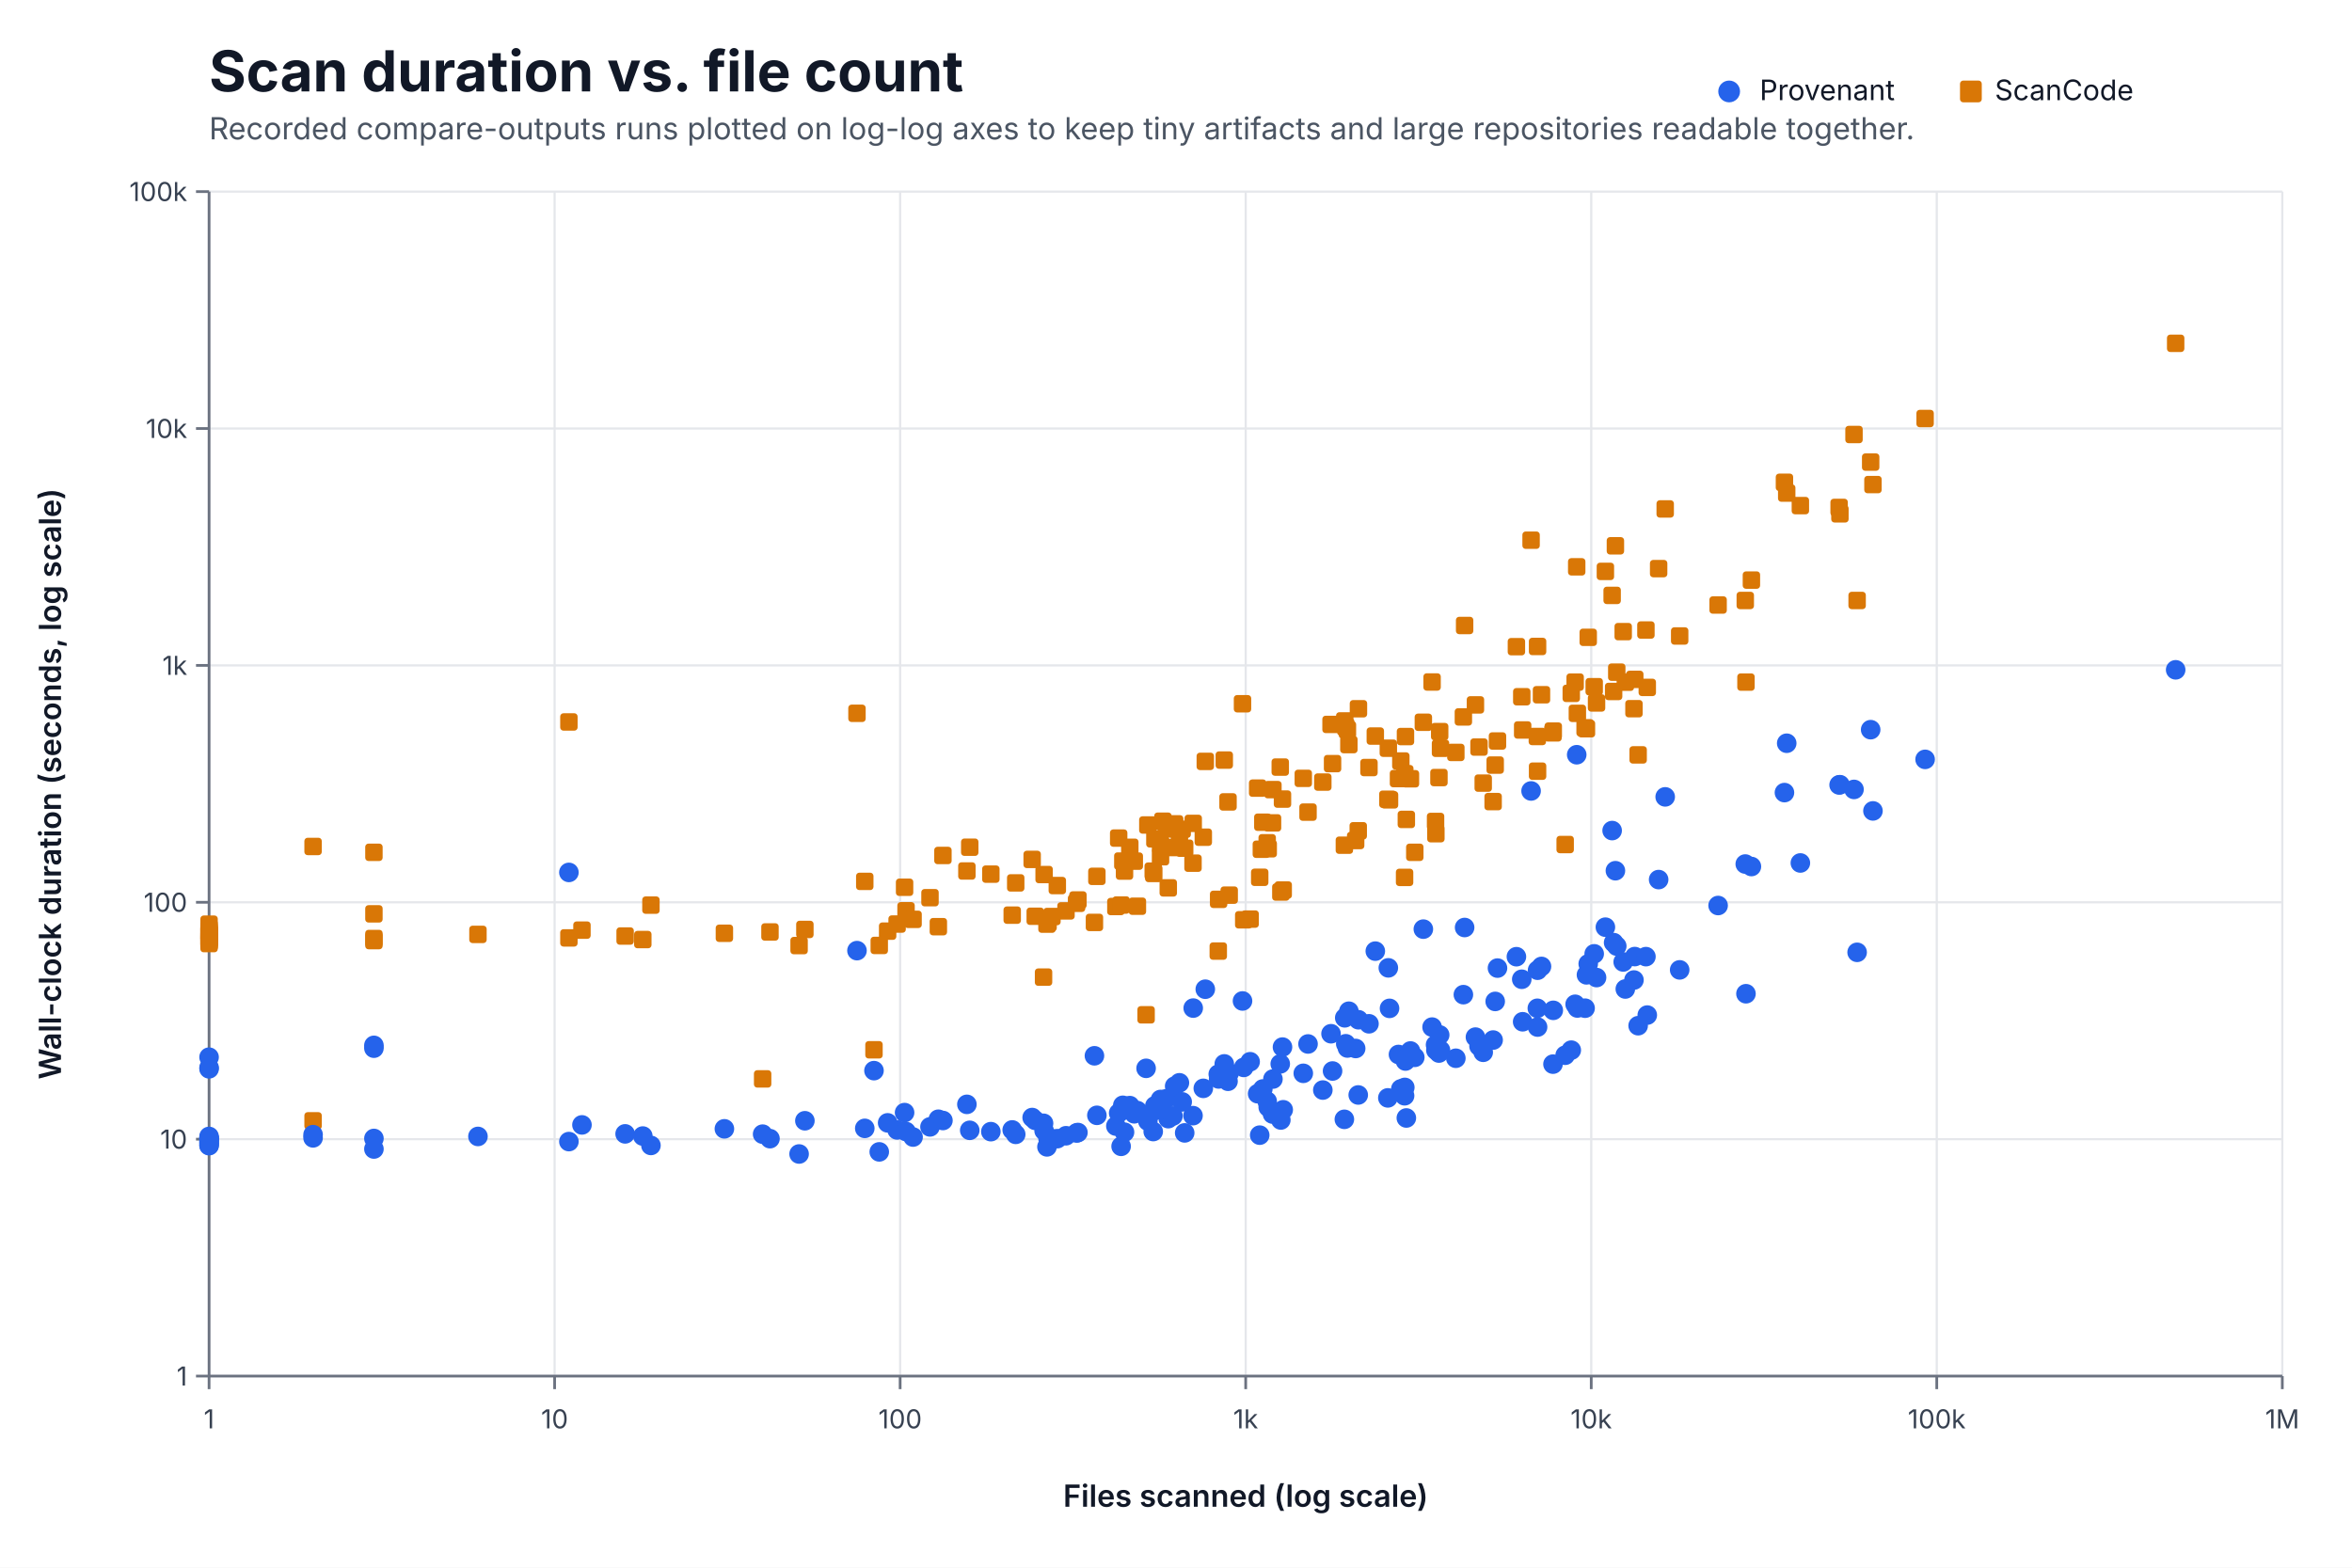
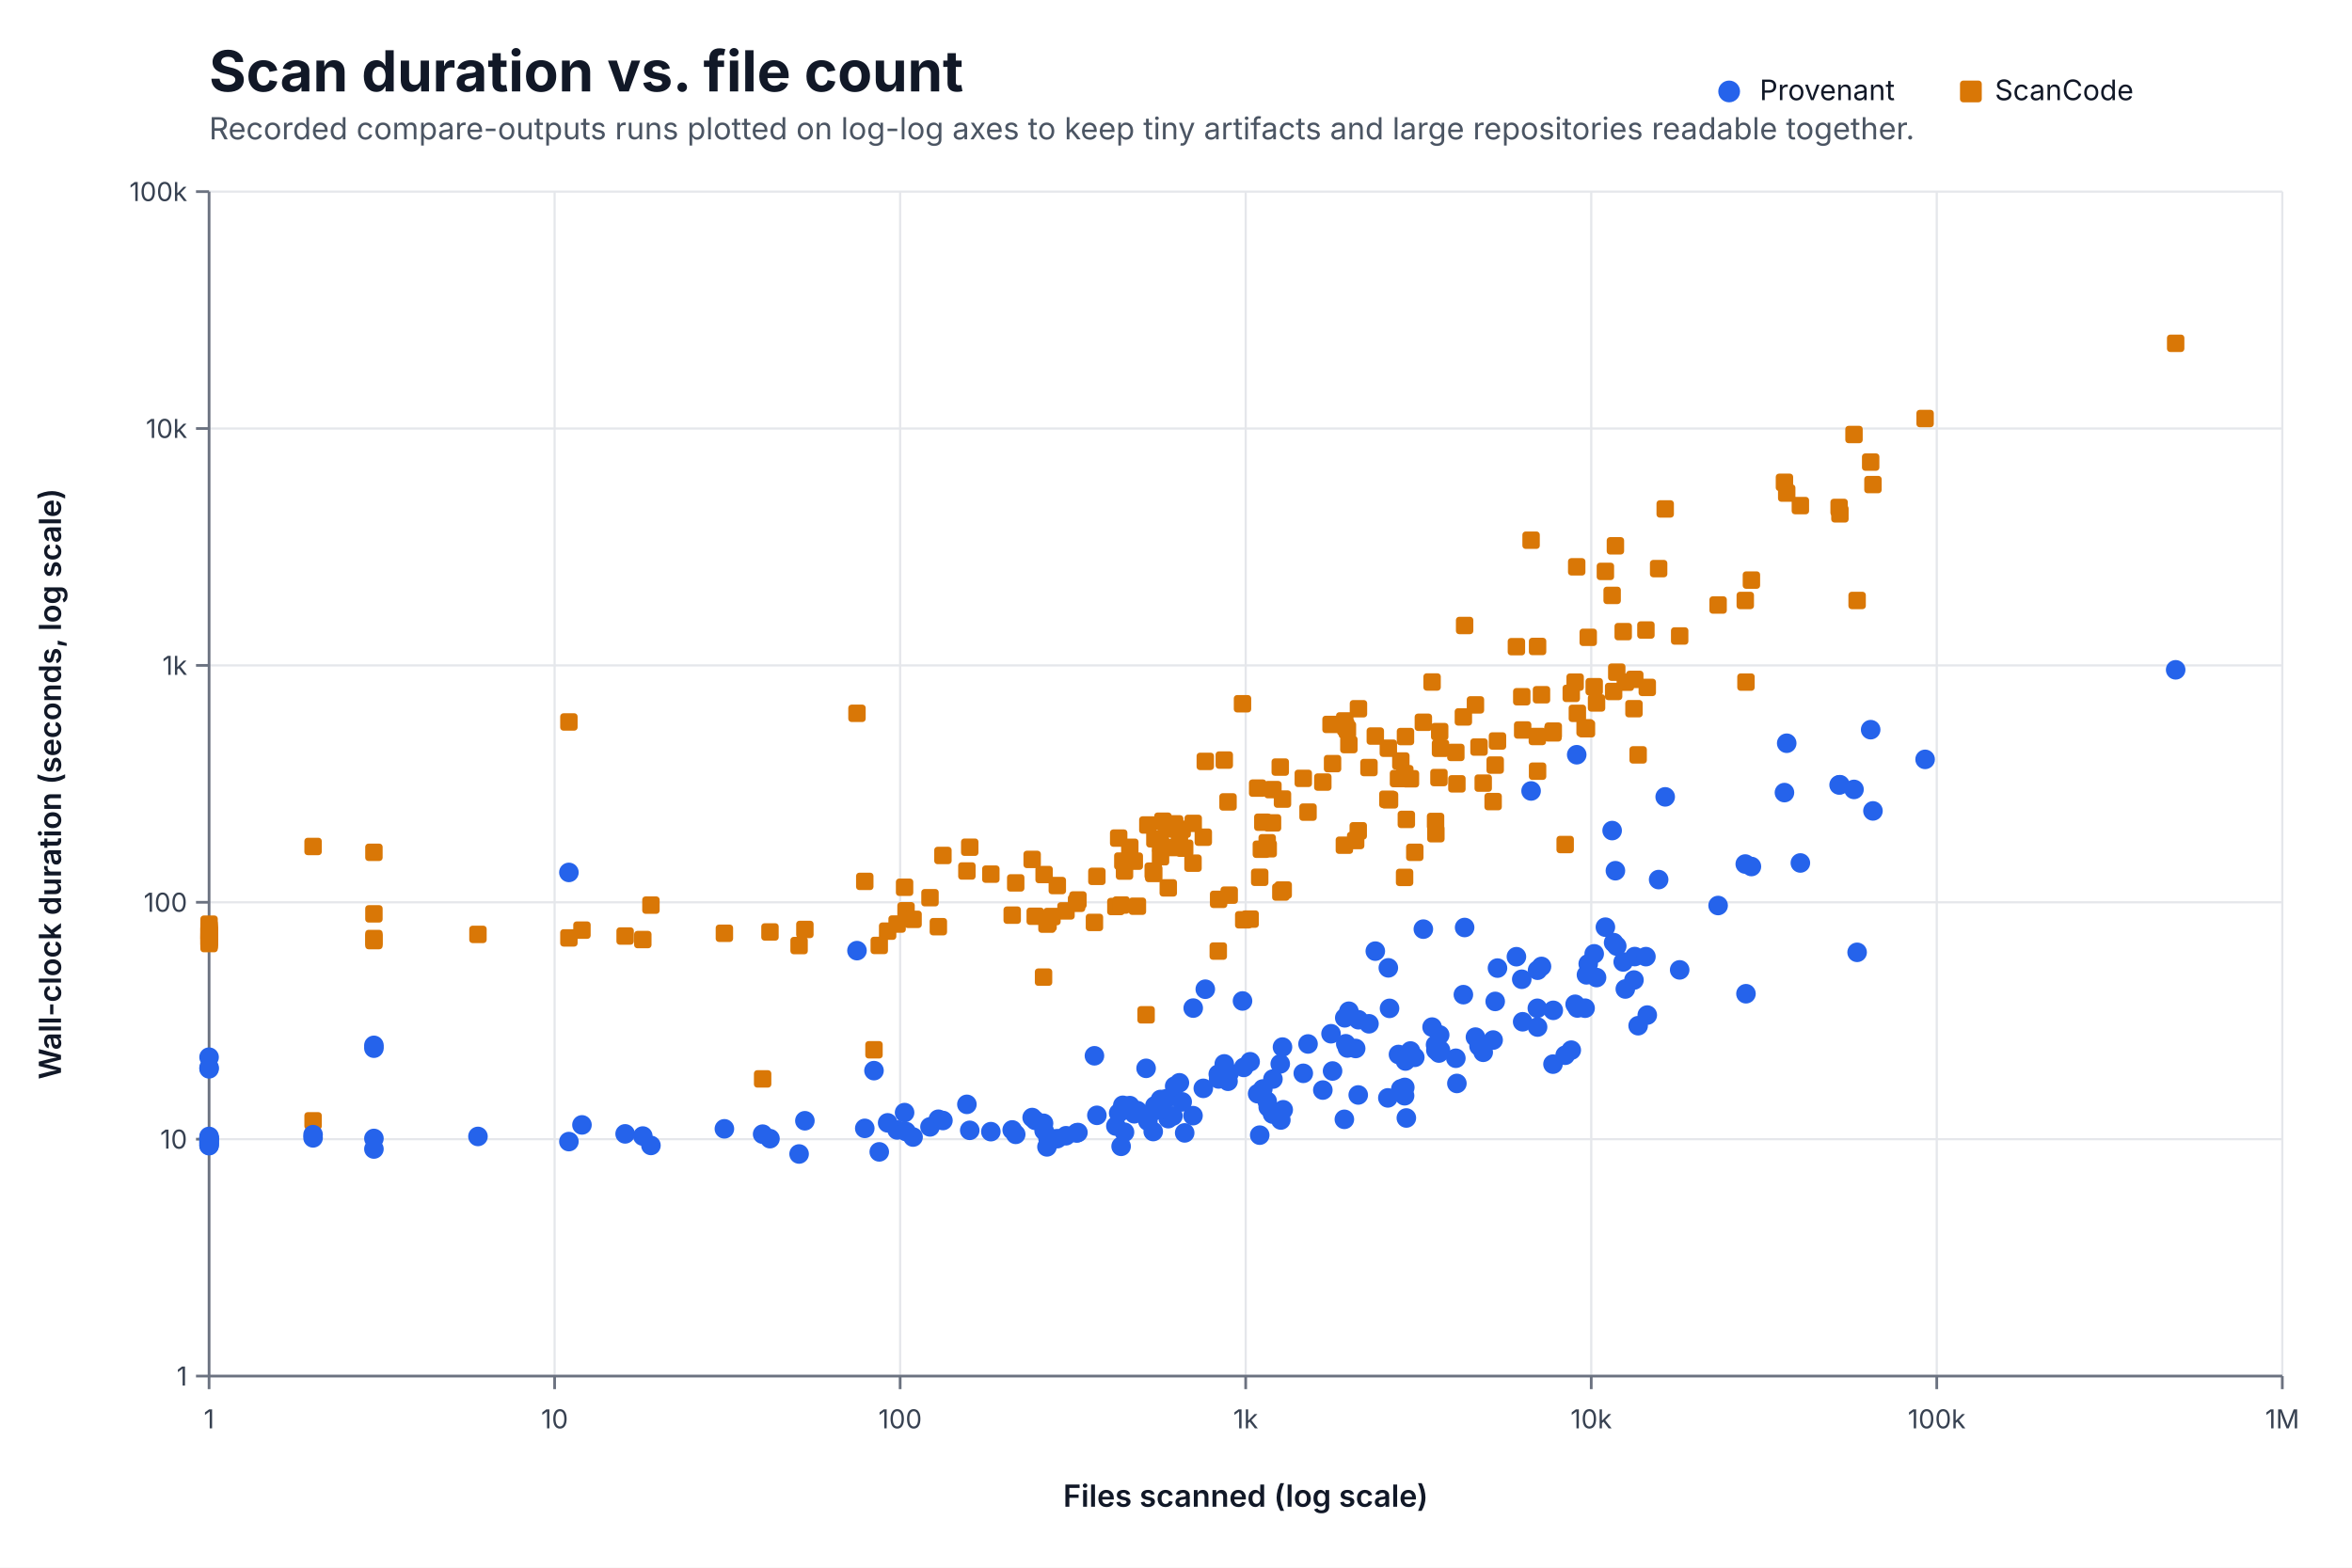
<svg xmlns="http://www.w3.org/2000/svg" width="1080" height="720" viewBox="0 0 1080 720" role="img" aria-labelledby="title desc">
  <style>
    text { font-family: -apple-system, BlinkMacSystemFont, "Segoe UI", sans-serif; fill: #111827; }
    .title { font-size: 26px; font-weight: 700; }
    .subtitle { font-size: 14px; fill: #4b5563; }
    .axis-label { font-size: 14px; font-weight: 600; }
    .tick { font-size: 12px; fill: #374151; }
    .grid { stroke: #e5e7eb; stroke-width: 1; }
    .axis { stroke: #6b7280; stroke-width: 1.25; }
    .legend-label { font-size: 13px; }
  </style>
  <rect x="0" y="0" width="1080" height="720" fill="white" />
  <text class="title" x="96" y="42">Scan duration vs. file count</text>
  <text class="subtitle" x="96" y="64">Recorded compare-outputs runs plotted on log-log axes to keep tiny artifacts and large repositories readable together.</text>
  <line class="grid" x1="96.00" y1="632.00" x2="1048.00" y2="632.00" />
  <line class="grid" x1="96.00" y1="523.20" x2="1048.00" y2="523.20" />
  <line class="grid" x1="96.00" y1="414.40" x2="1048.00" y2="414.40" />
  <line class="grid" x1="96.00" y1="305.60" x2="1048.00" y2="305.60" />
  <line class="grid" x1="96.00" y1="196.80" x2="1048.00" y2="196.80" />
  <line class="grid" x1="96.00" y1="88.00" x2="1048.00" y2="88.00" />
  <line class="grid" x1="96.00" y1="88.00" x2="96.00" y2="632.00" />
  <line class="grid" x1="254.67" y1="88.00" x2="254.67" y2="632.00" />
  <line class="grid" x1="413.33" y1="88.00" x2="413.33" y2="632.00" />
  <line class="grid" x1="572.00" y1="88.00" x2="572.00" y2="632.00" />
  <line class="grid" x1="730.67" y1="88.00" x2="730.67" y2="632.00" />
  <line class="grid" x1="889.33" y1="88.00" x2="889.33" y2="632.00" />
  <line class="grid" x1="1048.00" y1="88.00" x2="1048.00" y2="632.00" />
  <line class="axis" x1="96.00" y1="632.00" x2="1048.00" y2="632.00" />
  <line class="axis" x1="96.00" y1="88.00" x2="96.00" y2="632.00" />
  <line class="axis" x1="96.00" y1="632.00" x2="96.00" y2="638.00" />
  <text class="tick" x="96.00" y="656.00" text-anchor="middle">1</text>
  <line class="axis" x1="254.67" y1="632.00" x2="254.67" y2="638.00" />
  <text class="tick" x="254.67" y="656.00" text-anchor="middle">10</text>
  <line class="axis" x1="413.33" y1="632.00" x2="413.33" y2="638.00" />
  <text class="tick" x="413.33" y="656.00" text-anchor="middle">100</text>
  <line class="axis" x1="572.00" y1="632.00" x2="572.00" y2="638.00" />
  <text class="tick" x="572.00" y="656.00" text-anchor="middle">1k</text>
  <line class="axis" x1="730.67" y1="632.00" x2="730.67" y2="638.00" />
  <text class="tick" x="730.67" y="656.00" text-anchor="middle">10k</text>
  <line class="axis" x1="889.33" y1="632.00" x2="889.33" y2="638.00" />
  <text class="tick" x="889.33" y="656.00" text-anchor="middle">100k</text>
  <line class="axis" x1="1048.00" y1="632.00" x2="1048.00" y2="638.00" />
  <text class="tick" x="1048.00" y="656.00" text-anchor="middle">1M</text>
  <line class="axis" x1="90.00" y1="632.00" x2="96.00" y2="632.00" />
  <text class="tick" x="86.00" y="632.00" text-anchor="end" dominant-baseline="middle">1</text>
  <line class="axis" x1="90.00" y1="523.20" x2="96.00" y2="523.20" />
  <text class="tick" x="86.00" y="523.20" text-anchor="end" dominant-baseline="middle">10</text>
  <line class="axis" x1="90.00" y1="414.40" x2="96.00" y2="414.40" />
  <text class="tick" x="86.00" y="414.40" text-anchor="end" dominant-baseline="middle">100</text>
  <line class="axis" x1="90.00" y1="305.60" x2="96.00" y2="305.60" />
  <text class="tick" x="86.00" y="305.60" text-anchor="end" dominant-baseline="middle">1k</text>
  <line class="axis" x1="90.00" y1="196.80" x2="96.00" y2="196.80" />
  <text class="tick" x="86.00" y="196.80" text-anchor="end" dominant-baseline="middle">10k</text>
  <line class="axis" x1="90.00" y1="88.00" x2="96.00" y2="88.00" />
  <text class="tick" x="86.00" y="88.00" text-anchor="end" dominant-baseline="middle">100k</text>
  <text class="axis-label" x="572.00" y="692.00" text-anchor="middle">Files scanned (log scale)</text>
  <text class="axis-label" x="28" y="360.00" transform="rotate(-90 28 360.00)" text-anchor="middle">Wall-clock duration (seconds, log scale)</text>
  <g aria-label="Legend">
    <circle cx="794" cy="42" r="5" fill="#2563eb" />
    <text class="legend-label" x="808" y="46">Provenant</text>
    <rect x="900" y="37" width="10" height="10" fill="#d97706" rx="1.5" />
    <text class="legend-label" x="916" y="46">ScanCode</text>
  </g>
  <g aria-label="ScanCode points">
    <rect x="92.00" y="420.46" width="8" height="8" fill="#d97706" rx="1.5" />
    <rect x="92.00" y="423.47" width="8" height="8" fill="#d97706" rx="1.5" />
    <rect x="92.00" y="425.26" width="8" height="8" fill="#d97706" rx="1.5" />
    <rect x="92.00" y="424.52" width="8" height="8" fill="#d97706" rx="1.5" />
    <rect x="92.00" y="427.27" width="8" height="8" fill="#d97706" rx="1.5" />
    <rect x="92.00" y="422.38" width="8" height="8" fill="#d97706" rx="1.5" />
    <rect x="92.00" y="429.37" width="8" height="8" fill="#d97706" rx="1.5" />
    <rect x="92.00" y="428.44" width="8" height="8" fill="#d97706" rx="1.5" />
    <rect x="92.00" y="427.25" width="8" height="8" fill="#d97706" rx="1.5" />
    <rect x="92.00" y="424.52" width="8" height="8" fill="#d97706" rx="1.5" />
    <rect x="92.00" y="427.69" width="8" height="8" fill="#d97706" rx="1.5" />
    <rect x="92.00" y="424.87" width="8" height="8" fill="#d97706" rx="1.5" />
    <rect x="92.00" y="428.71" width="8" height="8" fill="#d97706" rx="1.5" />
    <rect x="139.76" y="510.78" width="8" height="8" fill="#d97706" rx="1.5" />
    <rect x="139.76" y="384.76" width="8" height="8" fill="#d97706" rx="1.5" />
    <rect x="167.70" y="427.04" width="8" height="8" fill="#d97706" rx="1.5" />
    <rect x="167.70" y="387.45" width="8" height="8" fill="#d97706" rx="1.5" />
    <rect x="167.70" y="427.99" width="8" height="8" fill="#d97706" rx="1.5" />
    <rect x="167.70" y="415.71" width="8" height="8" fill="#d97706" rx="1.5" />
    <rect x="215.47" y="425.14" width="8" height="8" fill="#d97706" rx="1.5" />
    <rect x="257.23" y="426.75" width="8" height="8" fill="#d97706" rx="1.5" />
    <rect x="257.23" y="327.58" width="8" height="8" fill="#d97706" rx="1.5" />
    <rect x="263.23" y="423.19" width="8" height="8" fill="#d97706" rx="1.5" />
    <rect x="283.05" y="425.90" width="8" height="8" fill="#d97706" rx="1.5" />
    <rect x="291.17" y="427.52" width="8" height="8" fill="#d97706" rx="1.5" />
    <rect x="294.90" y="411.70" width="8" height="8" fill="#d97706" rx="1.5" />
    <rect x="328.63" y="424.63" width="8" height="8" fill="#d97706" rx="1.5" />
    <rect x="346.19" y="491.51" width="8" height="8" fill="#d97706" rx="1.5" />
    <rect x="349.56" y="424.02" width="8" height="8" fill="#d97706" rx="1.5" />
    <rect x="362.93" y="430.28" width="8" height="8" fill="#d97706" rx="1.5" />
    <rect x="365.59" y="422.87" width="8" height="8" fill="#d97706" rx="1.5" />
    <rect x="389.51" y="323.61" width="8" height="8" fill="#d97706" rx="1.5" />
    <rect x="393.09" y="400.80" width="8" height="8" fill="#d97706" rx="1.5" />
    <rect x="397.32" y="478.15" width="8" height="8" fill="#d97706" rx="1.5" />
    <rect x="399.74" y="430.21" width="8" height="8" fill="#d97706" rx="1.5" />
    <rect x="403.59" y="423.65" width="8" height="8" fill="#d97706" rx="1.5" />
    <rect x="407.94" y="420.39" width="8" height="8" fill="#d97706" rx="1.5" />
    <rect x="411.37" y="403.50" width="8" height="8" fill="#d97706" rx="1.5" />
    <rect x="412.04" y="414.30" width="8" height="8" fill="#d97706" rx="1.5" />
    <rect x="415.27" y="418.23" width="8" height="8" fill="#d97706" rx="1.5" />
    <rect x="423.04" y="408.29" width="8" height="8" fill="#d97706" rx="1.5" />
    <rect x="426.88" y="421.60" width="8" height="8" fill="#d97706" rx="1.5" />
    <rect x="428.98" y="388.90" width="8" height="8" fill="#d97706" rx="1.5" />
    <rect x="439.98" y="396.02" width="8" height="8" fill="#d97706" rx="1.5" />
    <rect x="441.29" y="385.10" width="8" height="8" fill="#d97706" rx="1.5" />
    <rect x="450.98" y="397.47" width="8" height="8" fill="#d97706" rx="1.5" />
    <rect x="460.79" y="416.30" width="8" height="8" fill="#d97706" rx="1.5" />
    <rect x="462.40" y="401.49" width="8" height="8" fill="#d97706" rx="1.5" />
    <rect x="469.95" y="390.71" width="8" height="8" fill="#d97706" rx="1.5" />
    <rect x="471.36" y="416.81" width="8" height="8" fill="#d97706" rx="1.5" />
    <rect x="475.18" y="444.77" width="8" height="8" fill="#d97706" rx="1.5" />
    <rect x="475.44" y="397.66" width="8" height="8" fill="#d97706" rx="1.5" />
    <rect x="476.75" y="420.44" width="8" height="8" fill="#d97706" rx="1.5" />
    <rect x="477.26" y="419.74" width="8" height="8" fill="#d97706" rx="1.5" />
    <rect x="479.04" y="416.95" width="8" height="8" fill="#d97706" rx="1.5" />
    <rect x="481.50" y="402.72" width="8" height="8" fill="#d97706" rx="1.5" />
    <rect x="485.49" y="414.35" width="8" height="8" fill="#d97706" rx="1.5" />
    <rect x="490.34" y="410.86" width="8" height="8" fill="#d97706" rx="1.5" />
    <rect x="490.97" y="409.34" width="8" height="8" fill="#d97706" rx="1.5" />
    <rect x="498.55" y="419.64" width="8" height="8" fill="#d97706" rx="1.5" />
    <rect x="499.67" y="398.49" width="8" height="8" fill="#d97706" rx="1.5" />
    <rect x="508.39" y="412.34" width="8" height="8" fill="#d97706" rx="1.5" />
    <rect x="509.68" y="380.92" width="8" height="8" fill="#d97706" rx="1.5" />
    <rect x="510.80" y="411.66" width="8" height="8" fill="#d97706" rx="1.5" />
    <rect x="511.58" y="391.47" width="8" height="8" fill="#d97706" rx="1.5" />
    <rect x="512.36" y="396.07" width="8" height="8" fill="#d97706" rx="1.5" />
    <rect x="514.79" y="385.13" width="8" height="8" fill="#d97706" rx="1.5" />
    <rect x="516.85" y="391.50" width="8" height="8" fill="#d97706" rx="1.5" />
    <rect x="518.28" y="412.20" width="8" height="8" fill="#d97706" rx="1.5" />
    <rect x="522.27" y="462.08" width="8" height="8" fill="#d97706" rx="1.5" />
    <rect x="523.07" y="374.90" width="8" height="8" fill="#d97706" rx="1.5" />
    <rect x="525.54" y="396.10" width="8" height="8" fill="#d97706" rx="1.5" />
    <rect x="525.79" y="397.16" width="8" height="8" fill="#d97706" rx="1.5" />
    <rect x="526.30" y="381.25" width="8" height="8" fill="#d97706" rx="1.5" />
    <rect x="528.90" y="383.91" width="8" height="8" fill="#d97706" rx="1.5" />
    <rect x="528.90" y="389.48" width="8" height="8" fill="#d97706" rx="1.5" />
    <rect x="529.99" y="373.16" width="8" height="8" fill="#d97706" rx="1.5" />
    <rect x="531.64" y="376.71" width="8" height="8" fill="#d97706" rx="1.5" />
    <rect x="532.45" y="403.78" width="8" height="8" fill="#d97706" rx="1.5" />
    <rect x="534.61" y="385.27" width="8" height="8" fill="#d97706" rx="1.5" />
    <rect x="535.39" y="374.38" width="8" height="8" fill="#d97706" rx="1.5" />
    <rect x="537.57" y="381.59" width="8" height="8" fill="#d97706" rx="1.5" />
    <rect x="538.84" y="376.84" width="8" height="8" fill="#d97706" rx="1.5" />
    <rect x="539.99" y="385.56" width="8" height="8" fill="#d97706" rx="1.5" />
    <rect x="543.81" y="392.44" width="8" height="8" fill="#d97706" rx="1.5" />
    <rect x="543.91" y="374.16" width="8" height="8" fill="#d97706" rx="1.5" />
    <rect x="548.54" y="380.50" width="8" height="8" fill="#d97706" rx="1.5" />
    <rect x="549.45" y="345.68" width="8" height="8" fill="#d97706" rx="1.5" />
    <rect x="555.41" y="432.81" width="8" height="8" fill="#d97706" rx="1.5" />
    <rect x="555.57" y="409.04" width="8" height="8" fill="#d97706" rx="1.5" />
    <rect x="558.17" y="345.08" width="8" height="8" fill="#d97706" rx="1.5" />
    <rect x="559.89" y="364.30" width="8" height="8" fill="#d97706" rx="1.5" />
    <rect x="560.43" y="407.11" width="8" height="8" fill="#d97706" rx="1.5" />
    <rect x="566.54" y="319.22" width="8" height="8" fill="#d97706" rx="1.5" />
    <rect x="567.10" y="418.44" width="8" height="8" fill="#d97706" rx="1.5" />
    <rect x="570.04" y="418.11" width="8" height="8" fill="#d97706" rx="1.5" />
    <rect x="573.49" y="357.97" width="8" height="8" fill="#d97706" rx="1.5" />
    <rect x="574.44" y="398.92" width="8" height="8" fill="#d97706" rx="1.5" />
    <rect x="575.19" y="386.04" width="8" height="8" fill="#d97706" rx="1.5" />
    <rect x="575.87" y="373.63" width="8" height="8" fill="#d97706" rx="1.5" />
    <rect x="577.87" y="383.06" width="8" height="8" fill="#d97706" rx="1.5" />
    <rect x="578.35" y="385.81" width="8" height="8" fill="#d97706" rx="1.5" />
    <rect x="580.33" y="373.93" width="8" height="8" fill="#d97706" rx="1.5" />
    <rect x="580.51" y="358.66" width="8" height="8" fill="#d97706" rx="1.5" />
    <rect x="583.87" y="348.30" width="8" height="8" fill="#d97706" rx="1.5" />
    <rect x="584.14" y="405.69" width="8" height="8" fill="#d97706" rx="1.5" />
    <rect x="584.90" y="363.00" width="8" height="8" fill="#d97706" rx="1.5" />
    <rect x="585.23" y="404.76" width="8" height="8" fill="#d97706" rx="1.5" />
    <rect x="594.45" y="353.48" width="8" height="8" fill="#d97706" rx="1.5" />
    <rect x="596.63" y="368.99" width="8" height="8" fill="#d97706" rx="1.5" />
    <rect x="603.42" y="355.19" width="8" height="8" fill="#d97706" rx="1.5" />
    <rect x="607.19" y="328.71" width="8" height="8" fill="#d97706" rx="1.5" />
    <rect x="607.89" y="346.71" width="8" height="8" fill="#d97706" rx="1.5" />
    <rect x="613.31" y="384.18" width="8" height="8" fill="#d97706" rx="1.5" />
    <rect x="613.49" y="327.10" width="8" height="8" fill="#d97706" rx="1.5" />
    <rect x="613.95" y="329.87" width="8" height="8" fill="#d97706" rx="1.5" />
    <rect x="614.72" y="331.19" width="8" height="8" fill="#d97706" rx="1.5" />
    <rect x="615.38" y="337.97" width="8" height="8" fill="#d97706" rx="1.5" />
    <rect x="618.50" y="382.03" width="8" height="8" fill="#d97706" rx="1.5" />
    <rect x="619.68" y="377.56" width="8" height="8" fill="#d97706" rx="1.5" />
    <rect x="619.78" y="321.51" width="8" height="8" fill="#d97706" rx="1.5" />
    <rect x="624.61" y="348.51" width="8" height="8" fill="#d97706" rx="1.5" />
    <rect x="627.52" y="334.06" width="8" height="8" fill="#d97706" rx="1.5" />
    <rect x="633.28" y="363.07" width="8" height="8" fill="#d97706" rx="1.5" />
    <rect x="633.50" y="339.64" width="8" height="8" fill="#d97706" rx="1.5" />
    <rect x="634.05" y="363.36" width="8" height="8" fill="#d97706" rx="1.5" />
    <rect x="638.16" y="353.58" width="8" height="8" fill="#d97706" rx="1.5" />
    <rect x="639.24" y="345.52" width="8" height="8" fill="#d97706" rx="1.5" />
    <rect x="640.96" y="398.96" width="8" height="8" fill="#d97706" rx="1.5" />
    <rect x="641.06" y="351.33" width="8" height="8" fill="#d97706" rx="1.5" />
    <rect x="641.37" y="334.28" width="8" height="8" fill="#d97706" rx="1.5" />
    <rect x="641.77" y="372.34" width="8" height="8" fill="#d97706" rx="1.5" />
    <rect x="643.66" y="353.67" width="8" height="8" fill="#d97706" rx="1.5" />
    <rect x="645.65" y="387.44" width="8" height="8" fill="#d97706" rx="1.5" />
    <rect x="649.58" y="327.73" width="8" height="8" fill="#d97706" rx="1.5" />
    <rect x="653.59" y="309.22" width="8" height="8" fill="#d97706" rx="1.5" />
    <rect x="655.19" y="373.28" width="8" height="8" fill="#d97706" rx="1.5" />
    <rect x="655.34" y="378.89" width="8" height="8" fill="#d97706" rx="1.5" />
    <rect x="656.74" y="353.11" width="8" height="8" fill="#d97706" rx="1.5" />
    <rect x="657.08" y="332.02" width="8" height="8" fill="#d97706" rx="1.5" />
    <rect x="657.46" y="339.67" width="8" height="8" fill="#d97706" rx="1.5" />
    <rect x="664.50" y="341.57" width="8" height="8" fill="#d97706" rx="1.5" />
+     <rect x="664.98" y="356.00" width="8" height="8" fill="#d97706" rx="1.5" />
    <rect x="667.96" y="325.26" width="8" height="8" fill="#d97706" rx="1.5" />
    <rect x="668.53" y="283.27" width="8" height="8" fill="#d97706" rx="1.5" />
    <rect x="673.50" y="319.74" width="8" height="8" fill="#d97706" rx="1.5" />
    <rect x="675.14" y="339.11" width="8" height="8" fill="#d97706" rx="1.5" />
    <rect x="677.07" y="355.67" width="8" height="8" fill="#d97706" rx="1.5" />
    <rect x="681.62" y="364.16" width="8" height="8" fill="#d97706" rx="1.5" />
    <rect x="682.57" y="347.38" width="8" height="8" fill="#d97706" rx="1.5" />
    <rect x="683.62" y="336.32" width="8" height="8" fill="#d97706" rx="1.5" />
    <rect x="692.31" y="293.00" width="8" height="8" fill="#d97706" rx="1.5" />
    <rect x="694.77" y="315.99" width="8" height="8" fill="#d97706" rx="1.5" />
    <rect x="695.18" y="331.26" width="8" height="8" fill="#d97706" rx="1.5" />
    <rect x="699.05" y="244.10" width="8" height="8" fill="#d97706" rx="1.5" />
    <rect x="701.92" y="334.25" width="8" height="8" fill="#d97706" rx="1.5" />
    <rect x="702.03" y="350.18" width="8" height="8" fill="#d97706" rx="1.5" />
    <rect x="702.03" y="292.91" width="8" height="8" fill="#d97706" rx="1.5" />
    <rect x="703.83" y="315.08" width="8" height="8" fill="#d97706" rx="1.5" />
    <rect x="709.11" y="332.59" width="8" height="8" fill="#d97706" rx="1.5" />
    <rect x="709.24" y="331.79" width="8" height="8" fill="#d97706" rx="1.5" />
    <rect x="714.70" y="383.87" width="8" height="8" fill="#d97706" rx="1.5" />
    <rect x="717.50" y="314.45" width="8" height="8" fill="#d97706" rx="1.5" />
    <rect x="719.28" y="309.28" width="8" height="8" fill="#d97706" rx="1.5" />
    <rect x="720.00" y="256.33" width="8" height="8" fill="#d97706" rx="1.5" />
    <rect x="720.30" y="323.62" width="8" height="8" fill="#d97706" rx="1.5" />
    <rect x="723.85" y="330.25" width="8" height="8" fill="#d97706" rx="1.5" />
    <rect x="724.48" y="330.69" width="8" height="8" fill="#d97706" rx="1.5" />
    <rect x="725.29" y="288.71" width="8" height="8" fill="#d97706" rx="1.5" />
    <rect x="728.03" y="311.39" width="8" height="8" fill="#d97706" rx="1.5" />
    <rect x="729.11" y="318.85" width="8" height="8" fill="#d97706" rx="1.5" />
    <rect x="733.17" y="258.43" width="8" height="8" fill="#d97706" rx="1.5" />
    <rect x="736.27" y="269.45" width="8" height="8" fill="#d97706" rx="1.5" />
    <rect x="736.95" y="313.57" width="8" height="8" fill="#d97706" rx="1.5" />
    <rect x="737.77" y="246.68" width="8" height="8" fill="#d97706" rx="1.5" />
    <rect x="738.39" y="304.71" width="8" height="8" fill="#d97706" rx="1.5" />
    <rect x="741.35" y="286.09" width="8" height="8" fill="#d97706" rx="1.5" />
    <rect x="742.32" y="309.33" width="8" height="8" fill="#d97706" rx="1.5" />
    <rect x="746.29" y="321.48" width="8" height="8" fill="#d97706" rx="1.5" />
    <rect x="746.66" y="308.03" width="8" height="8" fill="#d97706" rx="1.5" />
    <rect x="748.21" y="342.70" width="8" height="8" fill="#d97706" rx="1.5" />
    <rect x="751.78" y="285.35" width="8" height="8" fill="#d97706" rx="1.5" />
    <rect x="752.40" y="311.70" width="8" height="8" fill="#d97706" rx="1.5" />
    <rect x="757.62" y="257.15" width="8" height="8" fill="#d97706" rx="1.5" />
    <rect x="760.63" y="229.74" width="8" height="8" fill="#d97706" rx="1.5" />
    <rect x="767.28" y="288.09" width="8" height="8" fill="#d97706" rx="1.5" />
    <rect x="784.93" y="273.87" width="8" height="8" fill="#d97706" rx="1.5" />
    <rect x="797.40" y="271.78" width="8" height="8" fill="#d97706" rx="1.5" />
    <rect x="797.72" y="309.27" width="8" height="8" fill="#d97706" rx="1.5" />
    <rect x="800.22" y="262.42" width="8" height="8" fill="#d97706" rx="1.5" />
    <rect x="815.39" y="217.51" width="8" height="8" fill="#d97706" rx="1.5" />
    <rect x="816.43" y="222.46" width="8" height="8" fill="#d97706" rx="1.5" />
    <rect x="822.70" y="228.21" width="8" height="8" fill="#d97706" rx="1.5" />
    <rect x="840.49" y="229.06" width="8" height="8" fill="#d97706" rx="1.5" />
    <rect x="840.86" y="231.99" width="8" height="8" fill="#d97706" rx="1.5" />
    <rect x="847.33" y="195.56" width="8" height="8" fill="#d97706" rx="1.5" />
    <rect x="848.76" y="271.78" width="8" height="8" fill="#d97706" rx="1.5" />
    <rect x="854.98" y="208.23" width="8" height="8" fill="#d97706" rx="1.5" />
    <rect x="856.03" y="218.55" width="8" height="8" fill="#d97706" rx="1.5" />
    <rect x="879.98" y="188.22" width="8" height="8" fill="#d97706" rx="1.5" />
    <rect x="995.03" y="153.67" width="8" height="8" fill="#d97706" rx="1.5" />
  </g>
  <g aria-label="Provenant points">
    <circle cx="96.00" cy="522.92" r="4.5" fill="#2563eb" />
    <circle cx="96.00" cy="522.78" r="4.5" fill="#2563eb" />
    <circle cx="96.00" cy="522.68" r="4.5" fill="#2563eb" />
    <circle cx="96.00" cy="521.94" r="4.5" fill="#2563eb" />
    <circle cx="96.00" cy="524.83" r="4.5" fill="#2563eb" />
    <circle cx="96.00" cy="490.35" r="4.5" fill="#2563eb" />
    <circle cx="96.00" cy="485.54" r="4.5" fill="#2563eb" />
    <circle cx="96.00" cy="526.17" r="4.5" fill="#2563eb" />
    <circle cx="96.00" cy="524.11" r="4.5" fill="#2563eb" />
    <circle cx="96.00" cy="525.13" r="4.5" fill="#2563eb" />
    <circle cx="96.00" cy="523.72" r="4.5" fill="#2563eb" />
    <circle cx="96.00" cy="490.88" r="4.5" fill="#2563eb" />
    <circle cx="96.00" cy="525.97" r="4.5" fill="#2563eb" />
    <circle cx="143.76" cy="521.12" r="4.5" fill="#2563eb" />
    <circle cx="143.76" cy="522.59" r="4.5" fill="#2563eb" />
    <circle cx="171.70" cy="522.87" r="4.5" fill="#2563eb" />
    <circle cx="171.70" cy="527.71" r="4.5" fill="#2563eb" />
    <circle cx="171.70" cy="480.11" r="4.5" fill="#2563eb" />
    <circle cx="171.70" cy="481.40" r="4.5" fill="#2563eb" />
    <circle cx="219.47" cy="521.94" r="4.5" fill="#2563eb" />
    <circle cx="261.23" cy="524.30" r="4.5" fill="#2563eb" />
    <circle cx="261.23" cy="400.68" r="4.5" fill="#2563eb" />
    <circle cx="267.23" cy="516.64" r="4.5" fill="#2563eb" />
    <circle cx="287.05" cy="520.76" r="4.5" fill="#2563eb" />
    <circle cx="295.17" cy="521.76" r="4.5" fill="#2563eb" />
    <circle cx="298.90" cy="526.07" r="4.5" fill="#2563eb" />
    <circle cx="332.63" cy="518.44" r="4.5" fill="#2563eb" />
    <circle cx="350.19" cy="520.89" r="4.5" fill="#2563eb" />
    <circle cx="353.56" cy="522.96" r="4.5" fill="#2563eb" />
    <circle cx="366.93" cy="530.00" r="4.5" fill="#2563eb" />
    <circle cx="369.59" cy="514.74" r="4.5" fill="#2563eb" />
    <circle cx="393.51" cy="436.60" r="4.5" fill="#2563eb" />
    <circle cx="397.09" cy="518.23" r="4.5" fill="#2563eb" />
    <circle cx="401.32" cy="491.72" r="4.5" fill="#2563eb" />
    <circle cx="403.74" cy="529.03" r="4.5" fill="#2563eb" />
    <circle cx="407.59" cy="515.70" r="4.5" fill="#2563eb" />
    <circle cx="411.94" cy="518.95" r="4.5" fill="#2563eb" />
    <circle cx="415.37" cy="510.99" r="4.5" fill="#2563eb" />
    <circle cx="416.04" cy="519.69" r="4.5" fill="#2563eb" />
    <circle cx="419.27" cy="522.22" r="4.5" fill="#2563eb" />
    <circle cx="427.04" cy="517.55" r="4.5" fill="#2563eb" />
    <circle cx="430.88" cy="514.04" r="4.5" fill="#2563eb" />
    <circle cx="432.98" cy="514.62" r="4.5" fill="#2563eb" />
    <circle cx="443.98" cy="507.20" r="4.5" fill="#2563eb" />
    <circle cx="445.29" cy="519.13" r="4.5" fill="#2563eb" />
    <circle cx="454.98" cy="519.74" r="4.5" fill="#2563eb" />
    <circle cx="464.79" cy="518.95" r="4.5" fill="#2563eb" />
    <circle cx="466.40" cy="520.98" r="4.5" fill="#2563eb" />
    <circle cx="473.95" cy="513.26" r="4.5" fill="#2563eb" />
    <circle cx="475.36" cy="514.55" r="4.5" fill="#2563eb" />
    <circle cx="479.18" cy="515.90" r="4.5" fill="#2563eb" />
    <circle cx="479.44" cy="519.30" r="4.5" fill="#2563eb" />
    <circle cx="480.75" cy="526.73" r="4.5" fill="#2563eb" />
    <circle cx="481.26" cy="522.92" r="4.5" fill="#2563eb" />
    <circle cx="483.04" cy="523.01" r="4.5" fill="#2563eb" />
    <circle cx="485.50" cy="522.96" r="4.5" fill="#2563eb" />
    <circle cx="489.49" cy="521.62" r="4.5" fill="#2563eb" />
    <circle cx="494.34" cy="520.36" r="4.5" fill="#2563eb" />
    <circle cx="494.97" cy="520.14" r="4.5" fill="#2563eb" />
    <circle cx="502.55" cy="484.90" r="4.5" fill="#2563eb" />
    <circle cx="503.67" cy="512.24" r="4.5" fill="#2563eb" />
    <circle cx="512.39" cy="517.17" r="4.5" fill="#2563eb" />
    <circle cx="513.68" cy="511.20" r="4.5" fill="#2563eb" />
    <circle cx="514.80" cy="526.48" r="4.5" fill="#2563eb" />
    <circle cx="515.58" cy="507.64" r="4.5" fill="#2563eb" />
    <circle cx="516.36" cy="520.00" r="4.5" fill="#2563eb" />
    <circle cx="518.79" cy="507.78" r="4.5" fill="#2563eb" />
    <circle cx="520.85" cy="511.54" r="4.5" fill="#2563eb" />
    <circle cx="522.28" cy="510.08" r="4.5" fill="#2563eb" />
    <circle cx="526.27" cy="490.66" r="4.5" fill="#2563eb" />
    <circle cx="527.07" cy="514.90" r="4.5" fill="#2563eb" />
    <circle cx="529.54" cy="519.69" r="4.5" fill="#2563eb" />
    <circle cx="529.79" cy="510.26" r="4.5" fill="#2563eb" />
    <circle cx="530.30" cy="507.88" r="4.5" fill="#2563eb" />
    <circle cx="532.90" cy="504.96" r="4.5" fill="#2563eb" />
    <circle cx="532.90" cy="509.65" r="4.5" fill="#2563eb" />
    <circle cx="533.99" cy="505.42" r="4.5" fill="#2563eb" />
    <circle cx="535.64" cy="504.61" r="4.5" fill="#2563eb" />
    <circle cx="536.45" cy="513.77" r="4.5" fill="#2563eb" />
    <circle cx="538.61" cy="512.54" r="4.5" fill="#2563eb" />
    <circle cx="539.39" cy="498.86" r="4.5" fill="#2563eb" />
    <circle cx="541.57" cy="497.30" r="4.5" fill="#2563eb" />
    <circle cx="542.84" cy="506.07" r="4.5" fill="#2563eb" />
    <circle cx="543.99" cy="520.31" r="4.5" fill="#2563eb" />
    <circle cx="547.81" cy="512.39" r="4.5" fill="#2563eb" />
    <circle cx="547.91" cy="462.99" r="4.5" fill="#2563eb" />
    <circle cx="552.54" cy="499.85" r="4.5" fill="#2563eb" />
    <circle cx="553.45" cy="454.32" r="4.5" fill="#2563eb" />
    <circle cx="559.41" cy="493.35" r="4.5" fill="#2563eb" />
    <circle cx="559.57" cy="495.53" r="4.5" fill="#2563eb" />
    <circle cx="562.17" cy="488.62" r="4.5" fill="#2563eb" />
    <circle cx="563.89" cy="496.60" r="4.5" fill="#2563eb" />
    <circle cx="564.43" cy="492.80" r="4.5" fill="#2563eb" />
    <circle cx="570.54" cy="459.72" r="4.5" fill="#2563eb" />
    <circle cx="571.10" cy="490.24" r="4.5" fill="#2563eb" />
    <circle cx="574.04" cy="487.63" r="4.5" fill="#2563eb" />
    <circle cx="577.49" cy="502.31" r="4.5" fill="#2563eb" />
    <circle cx="578.44" cy="521.35" r="4.5" fill="#2563eb" />
    <circle cx="579.19" cy="502.52" r="4.5" fill="#2563eb" />
    <circle cx="579.87" cy="500.14" r="4.5" fill="#2563eb" />
    <circle cx="581.87" cy="505.77" r="4.5" fill="#2563eb" />
    <circle cx="582.35" cy="508.50" r="4.5" fill="#2563eb" />
    <circle cx="584.33" cy="511.65" r="4.5" fill="#2563eb" />
    <circle cx="584.51" cy="495.58" r="4.5" fill="#2563eb" />
    <circle cx="587.87" cy="488.62" r="4.5" fill="#2563eb" />
    <circle cx="588.14" cy="514.39" r="4.5" fill="#2563eb" />
    <circle cx="588.90" cy="480.90" r="4.5" fill="#2563eb" />
    <circle cx="589.23" cy="509.69" r="4.5" fill="#2563eb" />
    <circle cx="598.45" cy="492.95" r="4.5" fill="#2563eb" />
    <circle cx="600.63" cy="479.47" r="4.5" fill="#2563eb" />
    <circle cx="607.42" cy="500.64" r="4.5" fill="#2563eb" />
    <circle cx="611.19" cy="474.77" r="4.5" fill="#2563eb" />
    <circle cx="611.89" cy="491.89" r="4.5" fill="#2563eb" />
    <circle cx="617.31" cy="514.08" r="4.5" fill="#2563eb" />
    <circle cx="617.49" cy="467.46" r="4.5" fill="#2563eb" />
    <circle cx="617.95" cy="479.38" r="4.5" fill="#2563eb" />
    <circle cx="618.72" cy="481.32" r="4.5" fill="#2563eb" />
    <circle cx="619.38" cy="464.43" r="4.5" fill="#2563eb" />
    <circle cx="622.50" cy="481.54" r="4.5" fill="#2563eb" />
    <circle cx="623.68" cy="502.89" r="4.5" fill="#2563eb" />
    <circle cx="623.78" cy="468.34" r="4.5" fill="#2563eb" />
    <circle cx="628.61" cy="470.20" r="4.5" fill="#2563eb" />
    <circle cx="631.52" cy="436.83" r="4.5" fill="#2563eb" />
    <circle cx="637.28" cy="504.23" r="4.5" fill="#2563eb" />
    <circle cx="637.50" cy="444.51" r="4.5" fill="#2563eb" />
    <circle cx="638.05" cy="463.12" r="4.5" fill="#2563eb" />
    <circle cx="642.16" cy="484.30" r="4.5" fill="#2563eb" />
    <circle cx="643.24" cy="500.11" r="4.5" fill="#2563eb" />
    <circle cx="644.96" cy="503.26" r="4.5" fill="#2563eb" />
    <circle cx="645.06" cy="499.42" r="4.5" fill="#2563eb" />
    <circle cx="645.37" cy="487.30" r="4.5" fill="#2563eb" />
    <circle cx="645.77" cy="513.46" r="4.5" fill="#2563eb" />
    <circle cx="647.66" cy="482.69" r="4.5" fill="#2563eb" />
    <circle cx="649.65" cy="485.60" r="4.5" fill="#2563eb" />
    <circle cx="653.58" cy="426.73" r="4.5" fill="#2563eb" />
    <circle cx="657.59" cy="471.72" r="4.5" fill="#2563eb" />
    <circle cx="659.19" cy="479.87" r="4.5" fill="#2563eb" />
    <circle cx="659.34" cy="482.33" r="4.5" fill="#2563eb" />
    <circle cx="660.74" cy="483.64" r="4.5" fill="#2563eb" />
    <circle cx="661.08" cy="475.33" r="4.5" fill="#2563eb" />
    <circle cx="661.46" cy="482.35" r="4.5" fill="#2563eb" />
    <circle cx="668.50" cy="486.03" r="4.5" fill="#2563eb" />
+     <circle cx="668.98" cy="497.60" r="4.5" fill="#2563eb" />
    <circle cx="671.96" cy="456.82" r="4.5" fill="#2563eb" />
    <circle cx="672.53" cy="425.98" r="4.5" fill="#2563eb" />
    <circle cx="677.50" cy="476.32" r="4.5" fill="#2563eb" />
    <circle cx="679.14" cy="480.47" r="4.5" fill="#2563eb" />
    <circle cx="681.07" cy="483.29" r="4.5" fill="#2563eb" />
    <circle cx="685.62" cy="477.67" r="4.5" fill="#2563eb" />
    <circle cx="686.57" cy="459.93" r="4.5" fill="#2563eb" />
    <circle cx="687.62" cy="444.62" r="4.5" fill="#2563eb" />
    <circle cx="696.31" cy="439.39" r="4.5" fill="#2563eb" />
    <circle cx="698.77" cy="449.75" r="4.5" fill="#2563eb" />
    <circle cx="699.18" cy="469.27" r="4.5" fill="#2563eb" />
    <circle cx="703.05" cy="363.27" r="4.5" fill="#2563eb" />
    <circle cx="705.92" cy="463.08" r="4.5" fill="#2563eb" />
    <circle cx="706.03" cy="471.70" r="4.5" fill="#2563eb" />
    <circle cx="706.03" cy="445.60" r="4.5" fill="#2563eb" />
    <circle cx="707.83" cy="443.86" r="4.5" fill="#2563eb" />
    <circle cx="713.11" cy="488.73" r="4.5" fill="#2563eb" />
    <circle cx="713.24" cy="464.02" r="4.5" fill="#2563eb" />
    <circle cx="718.70" cy="484.65" r="4.5" fill="#2563eb" />
    <circle cx="721.50" cy="482.31" r="4.5" fill="#2563eb" />
    <circle cx="723.28" cy="461.24" r="4.5" fill="#2563eb" />
    <circle cx="724.00" cy="346.63" r="4.5" fill="#2563eb" />
    <circle cx="724.30" cy="462.95" r="4.5" fill="#2563eb" />
    <circle cx="727.85" cy="463.04" r="4.5" fill="#2563eb" />
    <circle cx="728.48" cy="447.72" r="4.5" fill="#2563eb" />
    <circle cx="729.29" cy="442.66" r="4.5" fill="#2563eb" />
    <circle cx="732.03" cy="438.07" r="4.5" fill="#2563eb" />
    <circle cx="733.11" cy="448.97" r="4.5" fill="#2563eb" />
    <circle cx="737.17" cy="425.83" r="4.5" fill="#2563eb" />
    <circle cx="740.27" cy="381.46" r="4.5" fill="#2563eb" />
    <circle cx="740.95" cy="432.92" r="4.5" fill="#2563eb" />
    <circle cx="741.77" cy="399.90" r="4.5" fill="#2563eb" />
    <circle cx="742.39" cy="434.52" r="4.5" fill="#2563eb" />
    <circle cx="745.35" cy="441.80" r="4.5" fill="#2563eb" />
    <circle cx="746.32" cy="454.22" r="4.5" fill="#2563eb" />
    <circle cx="750.29" cy="450.10" r="4.5" fill="#2563eb" />
    <circle cx="750.66" cy="439.33" r="4.5" fill="#2563eb" />
    <circle cx="752.21" cy="471.08" r="4.5" fill="#2563eb" />
    <circle cx="755.78" cy="439.36" r="4.5" fill="#2563eb" />
    <circle cx="756.40" cy="466.20" r="4.5" fill="#2563eb" />
    <circle cx="761.62" cy="403.97" r="4.5" fill="#2563eb" />
    <circle cx="764.63" cy="365.98" r="4.5" fill="#2563eb" />
    <circle cx="771.28" cy="445.44" r="4.5" fill="#2563eb" />
    <circle cx="788.93" cy="415.88" r="4.5" fill="#2563eb" />
    <circle cx="801.40" cy="396.83" r="4.5" fill="#2563eb" />
    <circle cx="801.72" cy="456.40" r="4.5" fill="#2563eb" />
    <circle cx="804.22" cy="397.97" r="4.5" fill="#2563eb" />
    <circle cx="819.39" cy="364.02" r="4.5" fill="#2563eb" />
    <circle cx="820.43" cy="341.35" r="4.5" fill="#2563eb" />
    <circle cx="826.70" cy="396.34" r="4.5" fill="#2563eb" />
    <circle cx="844.49" cy="360.50" r="4.5" fill="#2563eb" />
    <circle cx="844.86" cy="360.39" r="4.5" fill="#2563eb" />
    <circle cx="851.33" cy="362.56" r="4.5" fill="#2563eb" />
    <circle cx="852.76" cy="437.38" r="4.5" fill="#2563eb" />
    <circle cx="858.98" cy="335.12" r="4.5" fill="#2563eb" />
    <circle cx="860.03" cy="372.43" r="4.5" fill="#2563eb" />
    <circle cx="883.98" cy="348.76" r="4.5" fill="#2563eb" />
    <circle cx="999.03" cy="307.63" r="4.5" fill="#2563eb" />
  </g>
</svg>
